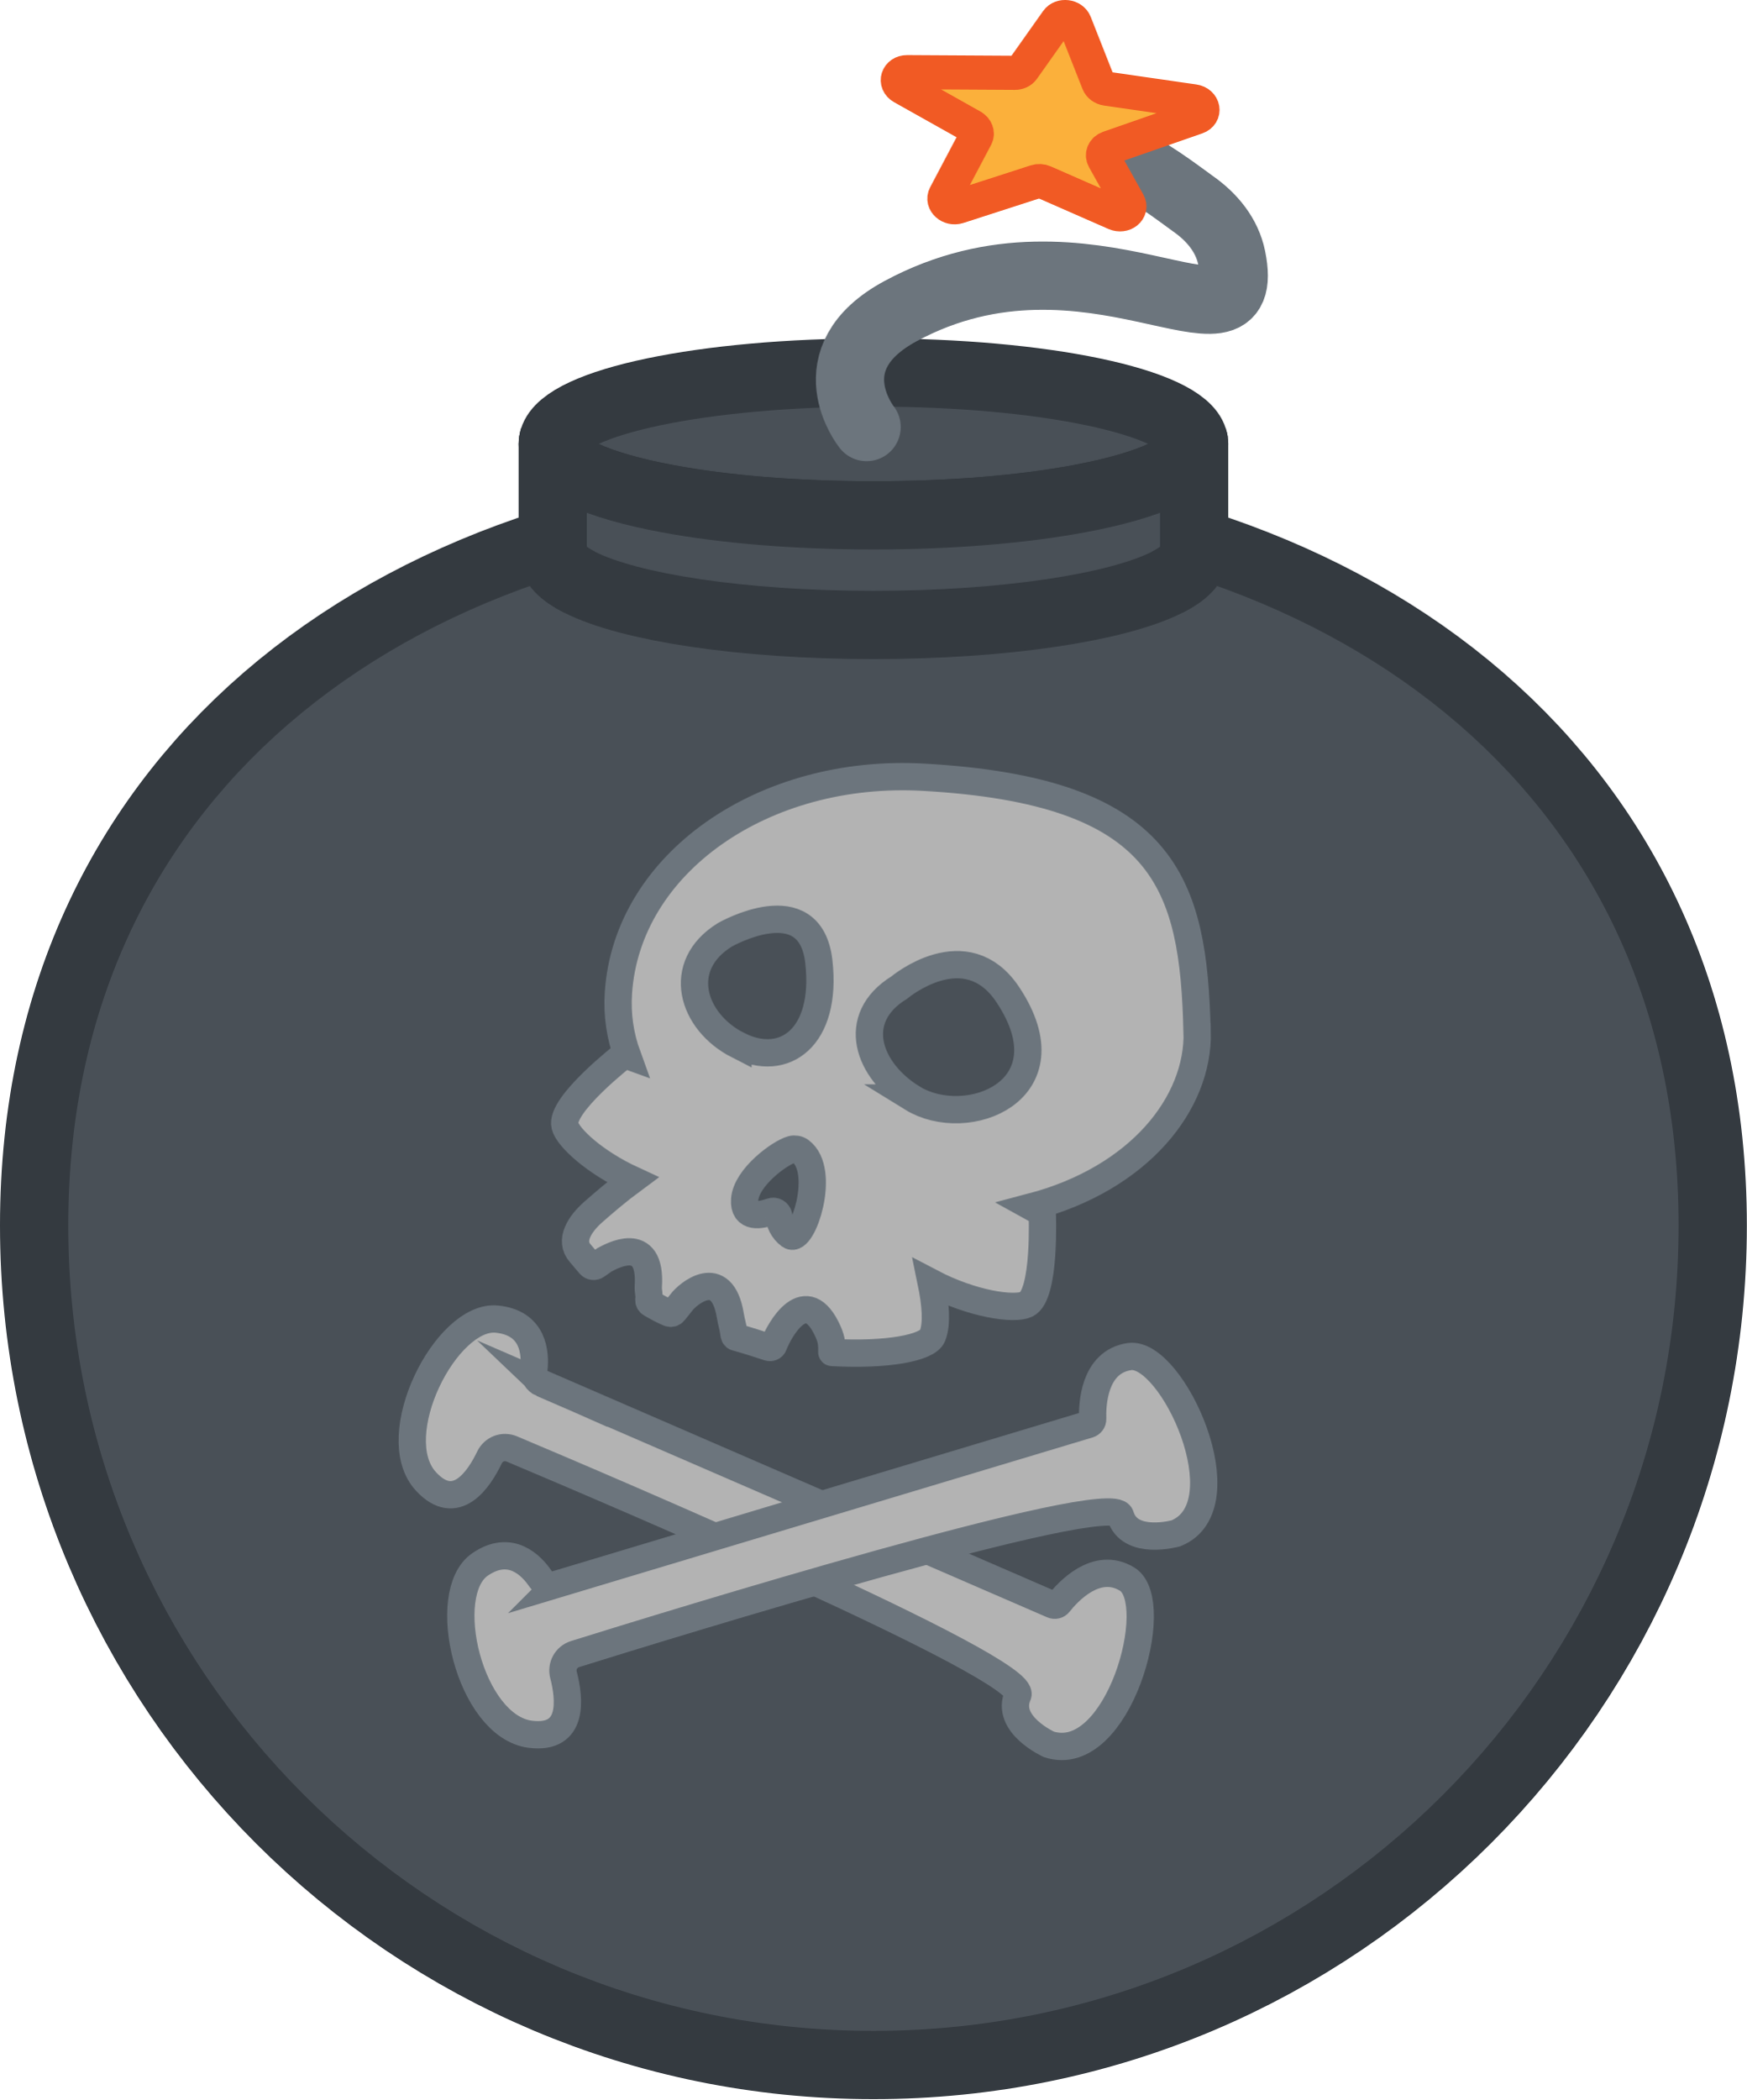
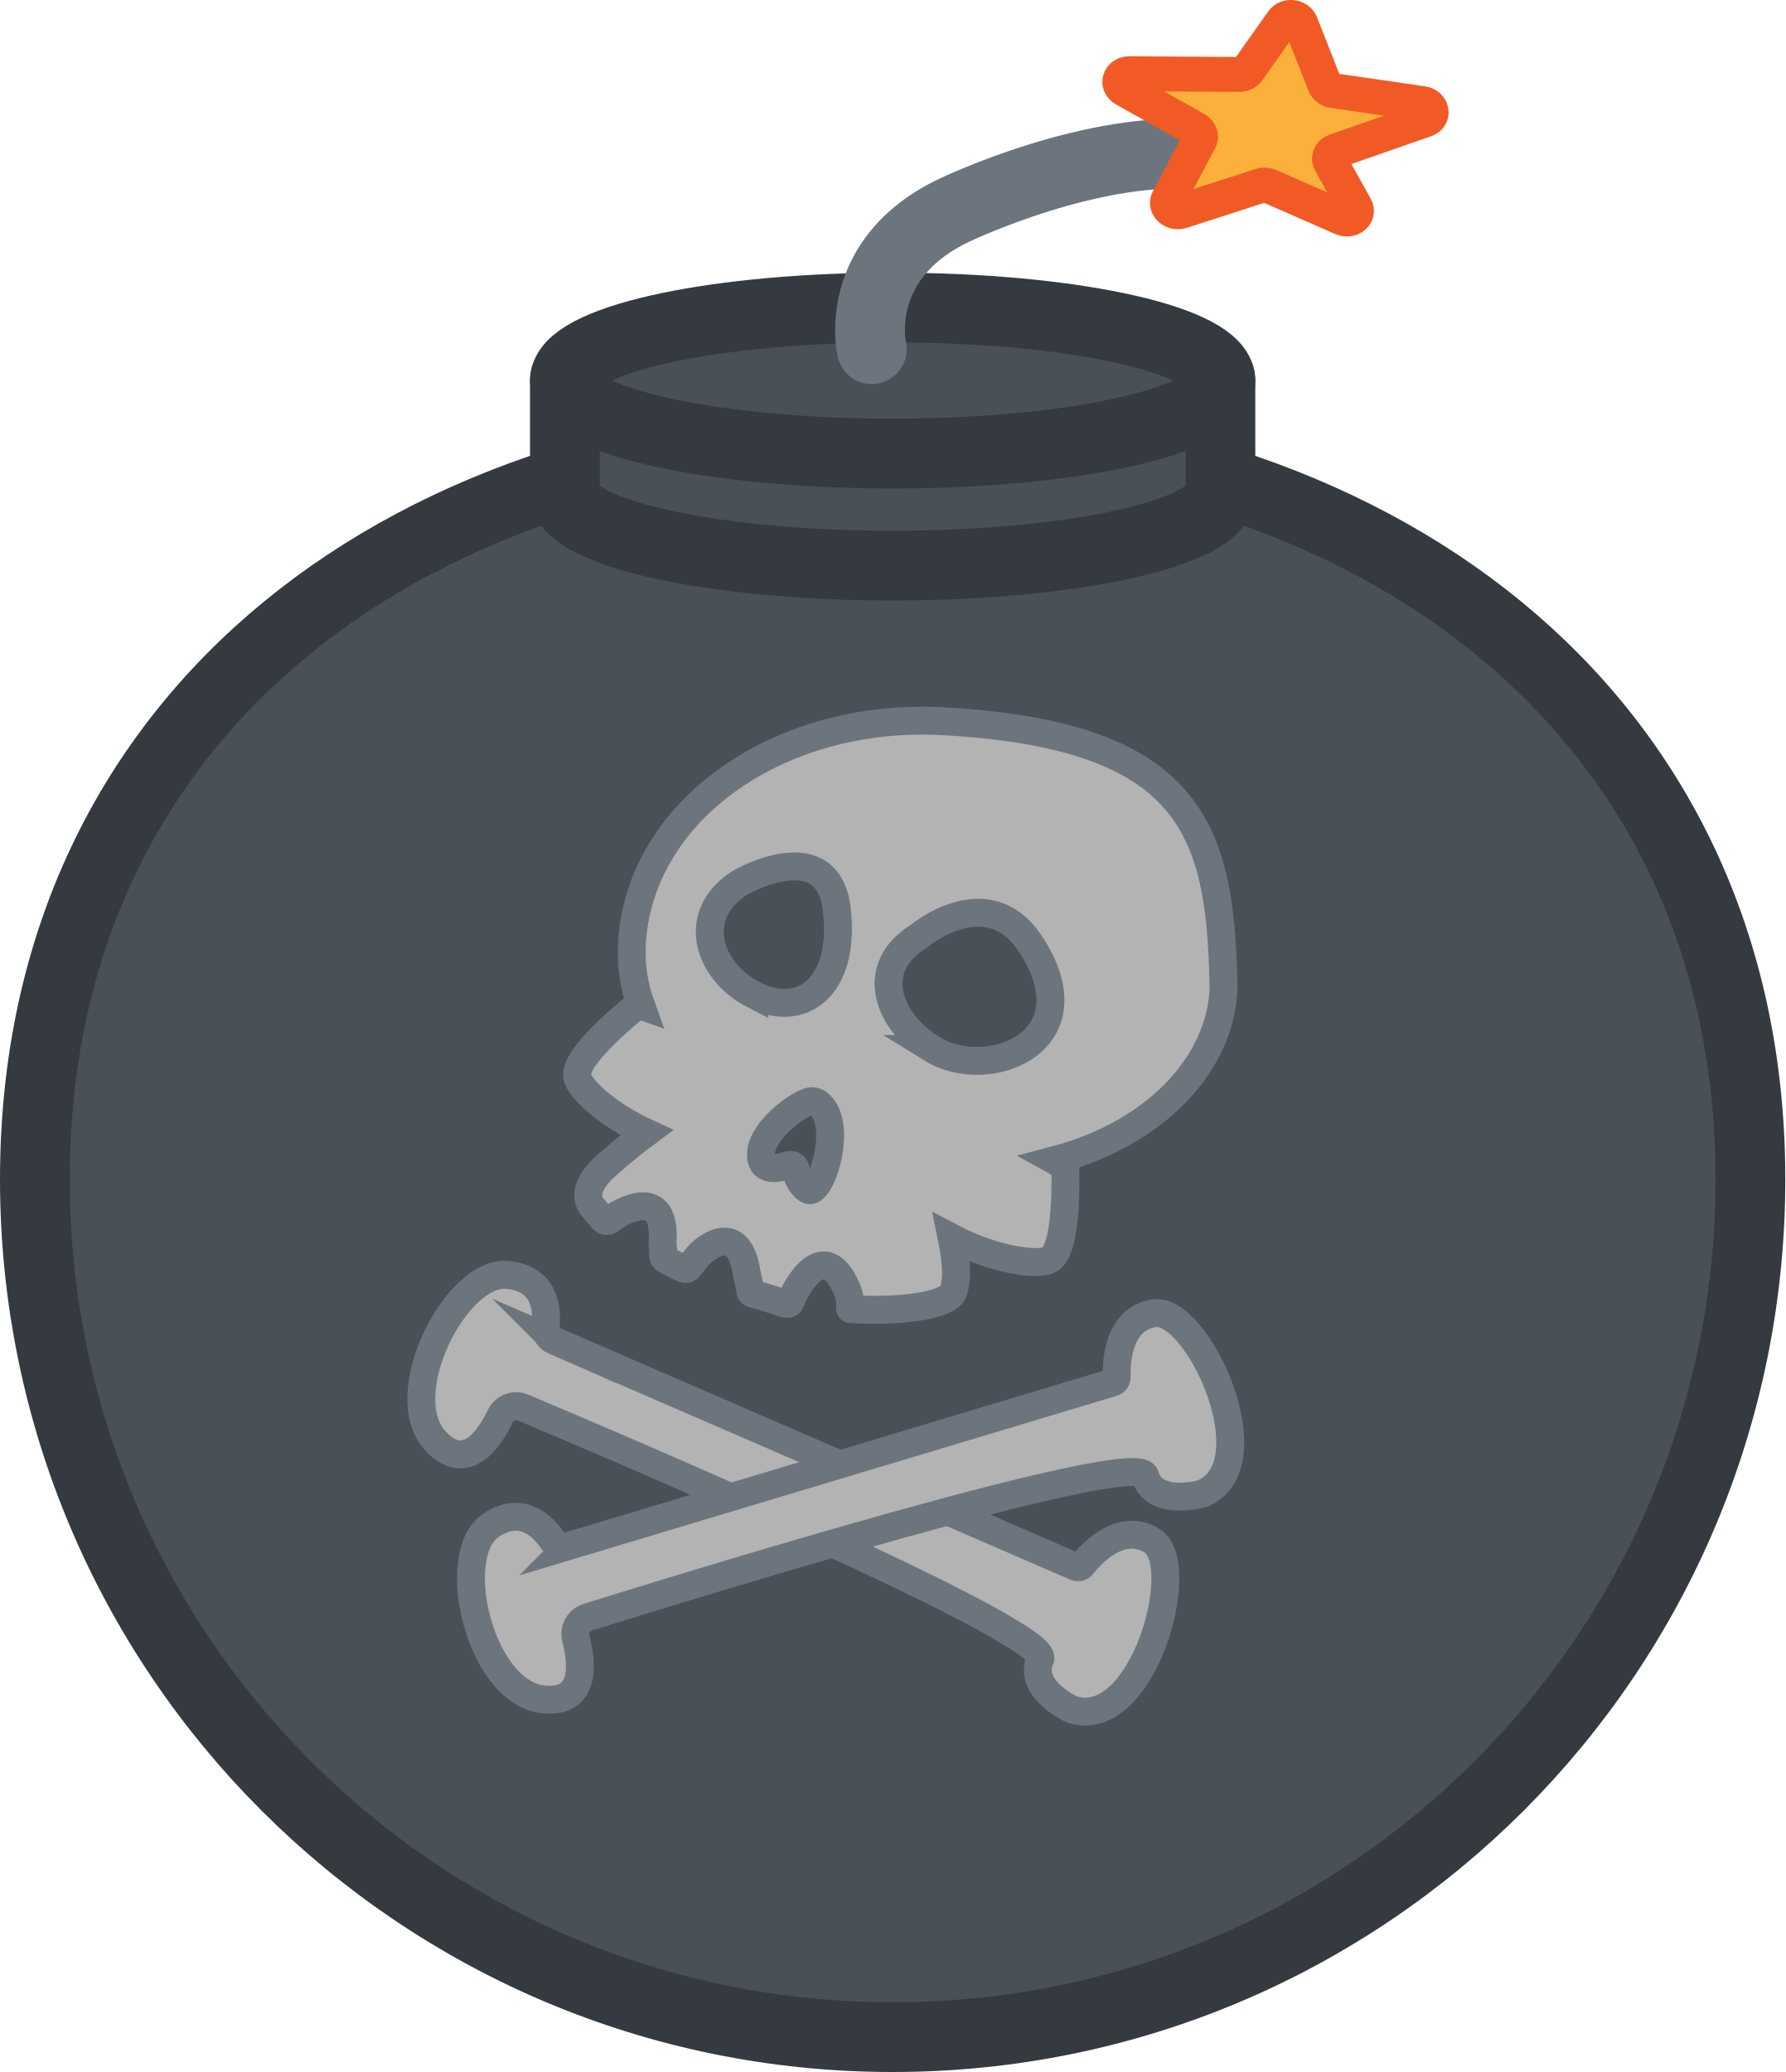
- <svg xmlns="http://www.w3.org/2000/svg" id="Warstwa_2" data-name="Warstwa 2" viewBox="0 0 256 307.57">
+ <svg xmlns="http://www.w3.org/2000/svg" id="Warstwa_2" data-name="Warstwa 2" viewBox="0 0 256 297.1">
  <defs>
    <style>
      .cls-1 {
        fill: #495057;
      }

      .cls-1, .cls-2 {
        stroke: #343a40;
      }

      .cls-1, .cls-2, .cls-3 {
        stroke-width: 10px;
      }

      .cls-1, .cls-2, .cls-3, .cls-4 {
        stroke-miterlimit: 10;
      }

      .cls-2, .cls-3 {
        fill: none;
      }

      .cls-3, .cls-5, .cls-4 {
        stroke-linecap: round;
      }

      .cls-3, .cls-4 {
        stroke: #6c757d;
      }

      .cls-5 {
        fill: #fbb03b;
        stroke: #f15a24;
        stroke-linejoin: round;
        stroke-width: 5px;
      }

      .cls-4 {
        fill: #b3b3b3;
        stroke-width: 4px;
      }
    </style>
  </defs>
-   <path class="cls-1" d="M251,179.57c0,67.93-55.07,123-123,123S5,247.5,5,179.57s55.07-107,123-107,123,39.07,123,107Z" />
-   <path class="cls-1" d="M175,65.04c0,3.23-6.55,6.11-16.85,8.03-8.16,1.53-18.67,2.44-30.15,2.44s-21.99-.91-30.15-2.44c-10.3-1.92-16.85-4.8-16.85-8.03,0-.24.03-.47.11-.7,1.61-5.46,21.99-9.77,46.89-9.77s45.28,4.31,46.89,9.77c.08.23.11.46.11.7Z" />
-   <path class="cls-3" d="M127,62.57s-8-10,5-17c27.57-14.85,51.84,8.66,48.5-7.8-.67-3.31-2.88-5.97-5.65-7.91-1.84-1.29-6.84-5.29-11.84-7.29" />
-   <path class="cls-2" d="M81.11,64.34c-.08.23-.11.46-.11.7" />
-   <path class="cls-2" d="M175,65.04c0-.24-.03-.47-.11-.7" />
-   <path class="cls-1" d="M175,65.04v16.06c0,1.49-1.39,2.9-3.91,4.19-7.25,3.69-23.81,6.28-43.09,6.28s-35.84-2.59-43.09-6.28c-2.52-1.28-3.91-2.7-3.91-4.19v-16.06c0,3.23,6.55,6.11,16.85,8.03,8.16,1.53,18.67,2.44,30.15,2.44s21.99-.91,30.15-2.44c10.3-1.92,16.85-4.8,16.85-8.03Z" />
-   <path class="cls-1" d="M81,81.1c0,1.49,1.39,2.9,3.91,4.19" />
-   <path class="cls-1" d="M171.09,85.29c2.52-1.28,3.91-2.7,3.91-4.19" />
-   <path class="cls-4" d="M175.43,151.16c-.51-21.79-4.64-35.28-40.08-37.28-23.43-1.32-43.44,12.56-44.72,31.56-.22,3.25.25,6.34,1.3,9.23-.14-.05-.27-.1-.41-.15,0,0-9.52,7.38-8.72,10.44.45,1.74,4.37,5.36,9.9,7.91-2.1,1.55-4.19,3.33-5.82,4.77-1.89,1.68-3.52,4.13-1.83,6.01.39.43.93,1.12,1.41,1.66.25.28.66.32.96.1l1.15-.81c.87-.45,6.93-3.98,6.44,3.86-.05.74.19,1.36.08,1.92-.05.26.1.53.33.66,1.02.58,1.52.86,2.62,1.34.26.11.56.04.73-.18l1.1-1.38c.8-1.11,5.92-5.58,7.16,1.95.18,1.09.36,1.41.53,2.66.03.22.08.44.3.5,1.42.38,3.75,1.13,4.79,1.48.29.09.62-.04.72-.32.89-2.34,4.77-9.2,7.99-1.96.56,1.25.55,1.98.54,2.99,0,.03.02.05.05.05,7.9.44,13.97-.64,14.7-2.43.72-1.77.45-4.76-.18-7.81,6.04,3.17,12.18,4.03,13.95,3.18,2.85-1.37,2.32-13.4,2.32-13.4-.53-.31-1.05-.6-1.56-.88,15.79-4.16,24.51-15.19,24.27-25.66ZM108.15,153.14c-6.78-3.46-9.24-11.65-1.92-16.17,0,0,12.51-7.17,13.77,3.93,1.26,11.11-5.07,15.69-11.85,12.23ZM115.79,181.03c-1.12-.78-1.53-1.99-1.67-2.86-.08-.51-.6-.81-1.08-.64-1.5.54-4.11,1.1-3.91-1.76.22-3.26,5.15-6.87,6.9-7.35.44-.12.9-.04,1.27.23,3.87,2.86.32,13.65-1.5,12.39ZM133.69,160.88c-6.48-4-9.24-11.65-1.92-16.17,0,0,9.79-8.25,15.96,1.08,9.3,14.05-6.04,20.03-14.05,15.09Z" />
-   <path class="cls-4" d="M79.43,202.7l74.81,32.43c.34.15.72.06.95-.23,1.24-1.58,5.49-6.3,10.01-3.51,5.37,3.32-1.32,27.48-11.48,24.2,0,0-6.45-2.91-4.56-7.23,1.69-3.88-61.15-30.58-74.16-36.06-1.26-.53-2.68.02-3.27,1.25-1.54,3.22-4.91,8.28-9.31,3.51-6.11-6.63,3-24.53,10.4-23.78,5.43.55,5.67,5.03,5.42,7.38-.1.87.4,1.7,1.2,2.05Z" />
-   <path class="cls-4" d="M81.47,232.17l78.08-23.47c.35-.11.59-.42.58-.79-.07-2.01.13-8.36,5.38-9.14,6.25-.93,16.71,21.85,6.84,25.89,0,0-6.81,1.94-8.15-2.58-1.21-4.06-66.45,16.07-79.93,20.28-1.3.41-2.03,1.74-1.69,3.06.9,3.46,1.59,9.5-4.85,8.69-8.95-1.13-13.53-20.67-7.39-24.88,4.5-3.09,7.58.18,8.9,2.14.49.73,1.4,1.04,2.24.79Z" />
-   <path class="cls-5" d="M142.48,18.53l-10.23-5.74c-1.21-.68-.71-2.23.71-2.22l15.77.1c.49,0,.94-.21,1.19-.56l4.99-7.05c.62-.88,2.21-.69,2.61.32l3.45,8.75c.18.45.64.78,1.18.86l12.82,1.86c1.44.21,1.73,1.87.41,2.33l-12.9,4.49c-.73.26-1.05.98-.7,1.61l3.59,6.43c.59,1.06-.69,2.09-1.92,1.55l-10.46-4.59c-.37-.16-.8-.19-1.18-.06l-11.4,3.68c-1.2.39-2.41-.69-1.89-1.68l4.51-8.54c.29-.54.05-1.2-.56-1.54Z" />
+   <path class="cls-1" d="M251,169.1c0,67.93-55.07,123-123,123S5,237.03,5,169.1,60.07,62.1,128,62.1s123,39.07,123,107Z" />
+   <path class="cls-1" d="M175,54.57c0,3.23-6.55,6.11-16.85,8.03-8.16,1.53-18.67,2.44-30.15,2.44s-21.99-.91-30.15-2.44c-10.3-1.92-16.85-4.8-16.85-8.03,0-.24.03-.47.11-.7,1.61-5.46,21.99-9.77,46.89-9.77s45.28,4.31,46.89,9.77c.08.23.11.46.11.7Z" />
+   <path class="cls-3" d="M125,50.07s-3-13,12-20c0,0,20.09-9.63,36.05-7.82" />
+   <path class="cls-2" d="M81.11,53.88c-.08.23-.11.46-.11.7" />
+   <path class="cls-2" d="M175,54.57c0-.24-.03-.47-.11-.7" />
+   <path class="cls-1" d="M175,54.57v16.06c0,1.49-1.39,2.9-3.91,4.19-7.25,3.69-23.81,6.28-43.09,6.28s-35.84-2.59-43.09-6.28c-2.52-1.28-3.91-2.7-3.91-4.19v-16.06c0,3.23,6.55,6.11,16.85,8.03,8.16,1.53,18.67,2.44,30.15,2.44s21.99-.91,30.15-2.44c10.3-1.92,16.85-4.8,16.85-8.03Z" />
+   <path class="cls-1" d="M81,70.63c0,1.49,1.39,2.9,3.91,4.19" />
+   <path class="cls-1" d="M171.09,74.82c2.52-1.28,3.91-2.7,3.91-4.19" />
+   <path class="cls-4" d="M175.43,140.7c-.51-21.79-4.64-35.28-40.08-37.28-23.43-1.32-43.44,12.56-44.72,31.56-.22,3.25.25,6.34,1.3,9.23-.14-.05-.27-.1-.41-.15,0,0-9.52,7.38-8.72,10.44.45,1.74,4.37,5.36,9.9,7.91-2.1,1.55-4.19,3.33-5.82,4.77-1.89,1.68-3.52,4.13-1.83,6.01.39.43.93,1.12,1.41,1.66.25.28.66.32.96.1l1.15-.81c.87-.45,6.93-3.98,6.44,3.86-.05.74.19,1.36.08,1.92-.05.26.1.53.33.66,1.02.58,1.52.86,2.62,1.34.26.11.56.04.73-.18l1.1-1.38c.8-1.11,5.92-5.58,7.16,1.95.18,1.09.36,1.41.53,2.66.03.22.08.44.3.5,1.42.38,3.75,1.13,4.79,1.48.29.09.62-.04.72-.32.89-2.34,4.77-9.2,7.99-1.96.56,1.25.55,1.98.54,2.99,0,.03.02.05.05.05,7.9.44,13.97-.64,14.7-2.43.72-1.77.45-4.76-.18-7.81,6.04,3.17,12.18,4.03,13.95,3.18,2.85-1.37,2.32-13.4,2.32-13.4-.53-.31-1.05-.6-1.56-.88,15.79-4.16,24.51-15.19,24.27-25.66ZM108.15,142.68c-6.78-3.46-9.24-11.65-1.92-16.17,0,0,12.51-7.17,13.77,3.93,1.26,11.11-5.07,15.69-11.85,12.23ZM115.79,170.56c-1.12-.78-1.53-1.99-1.67-2.86-.08-.51-.6-.81-1.08-.64-1.5.54-4.11,1.1-3.91-1.76.22-3.26,5.15-6.87,6.9-7.35.44-.12.9-.04,1.27.23,3.87,2.86.32,13.65-1.5,12.39ZM133.69,150.41c-6.48-4-9.24-11.65-1.92-16.17,0,0,9.79-8.25,15.96,1.08,9.3,14.05-6.04,20.03-14.05,15.09Z" />
+   <path class="cls-4" d="M79.43,192.23l74.81,32.43c.34.15.72.06.95-.23,1.24-1.58,5.49-6.3,10.01-3.51,5.37,3.32-1.32,27.48-11.48,24.2,0,0-6.45-2.91-4.56-7.23,1.69-3.88-61.15-30.58-74.16-36.06-1.26-.53-2.68.02-3.27,1.25-1.54,3.22-4.91,8.28-9.31,3.51-6.11-6.63,3-24.53,10.4-23.78,5.43.55,5.67,5.03,5.42,7.38-.1.87.4,1.7,1.2,2.05Z" />
+   <path class="cls-4" d="M81.47,221.7l78.08-23.47c.35-.11.59-.42.58-.79-.07-2.01.13-8.36,5.38-9.14,6.25-.93,16.71,21.85,6.84,25.89,0,0-6.81,1.94-8.15-2.58-1.21-4.06-66.45,16.07-79.93,20.28-1.3.41-2.03,1.74-1.69,3.06.9,3.46,1.59,9.5-4.85,8.69-8.95-1.13-13.53-20.67-7.39-24.88,4.5-3.09,7.58.18,8.9,2.14.49.73,1.4,1.04,2.24.79Z" />
+   <path class="cls-5" d="M171.48,18.53l-10.23-5.74c-1.21-.68-.71-2.23.71-2.22l15.77.1c.49,0,.94-.21,1.19-.56l4.99-7.05c.62-.88,2.21-.69,2.61.32l3.45,8.75c.18.45.64.78,1.18.86l12.82,1.86c1.44.21,1.73,1.87.41,2.33l-12.9,4.49c-.73.26-1.05.98-.7,1.61l3.59,6.43c.59,1.06-.69,2.09-1.92,1.55l-10.46-4.59c-.37-.16-.8-.19-1.18-.06l-11.4,3.68c-1.2.39-2.41-.69-1.89-1.68l4.51-8.54c.29-.54.05-1.2-.56-1.54Z" />
</svg>
